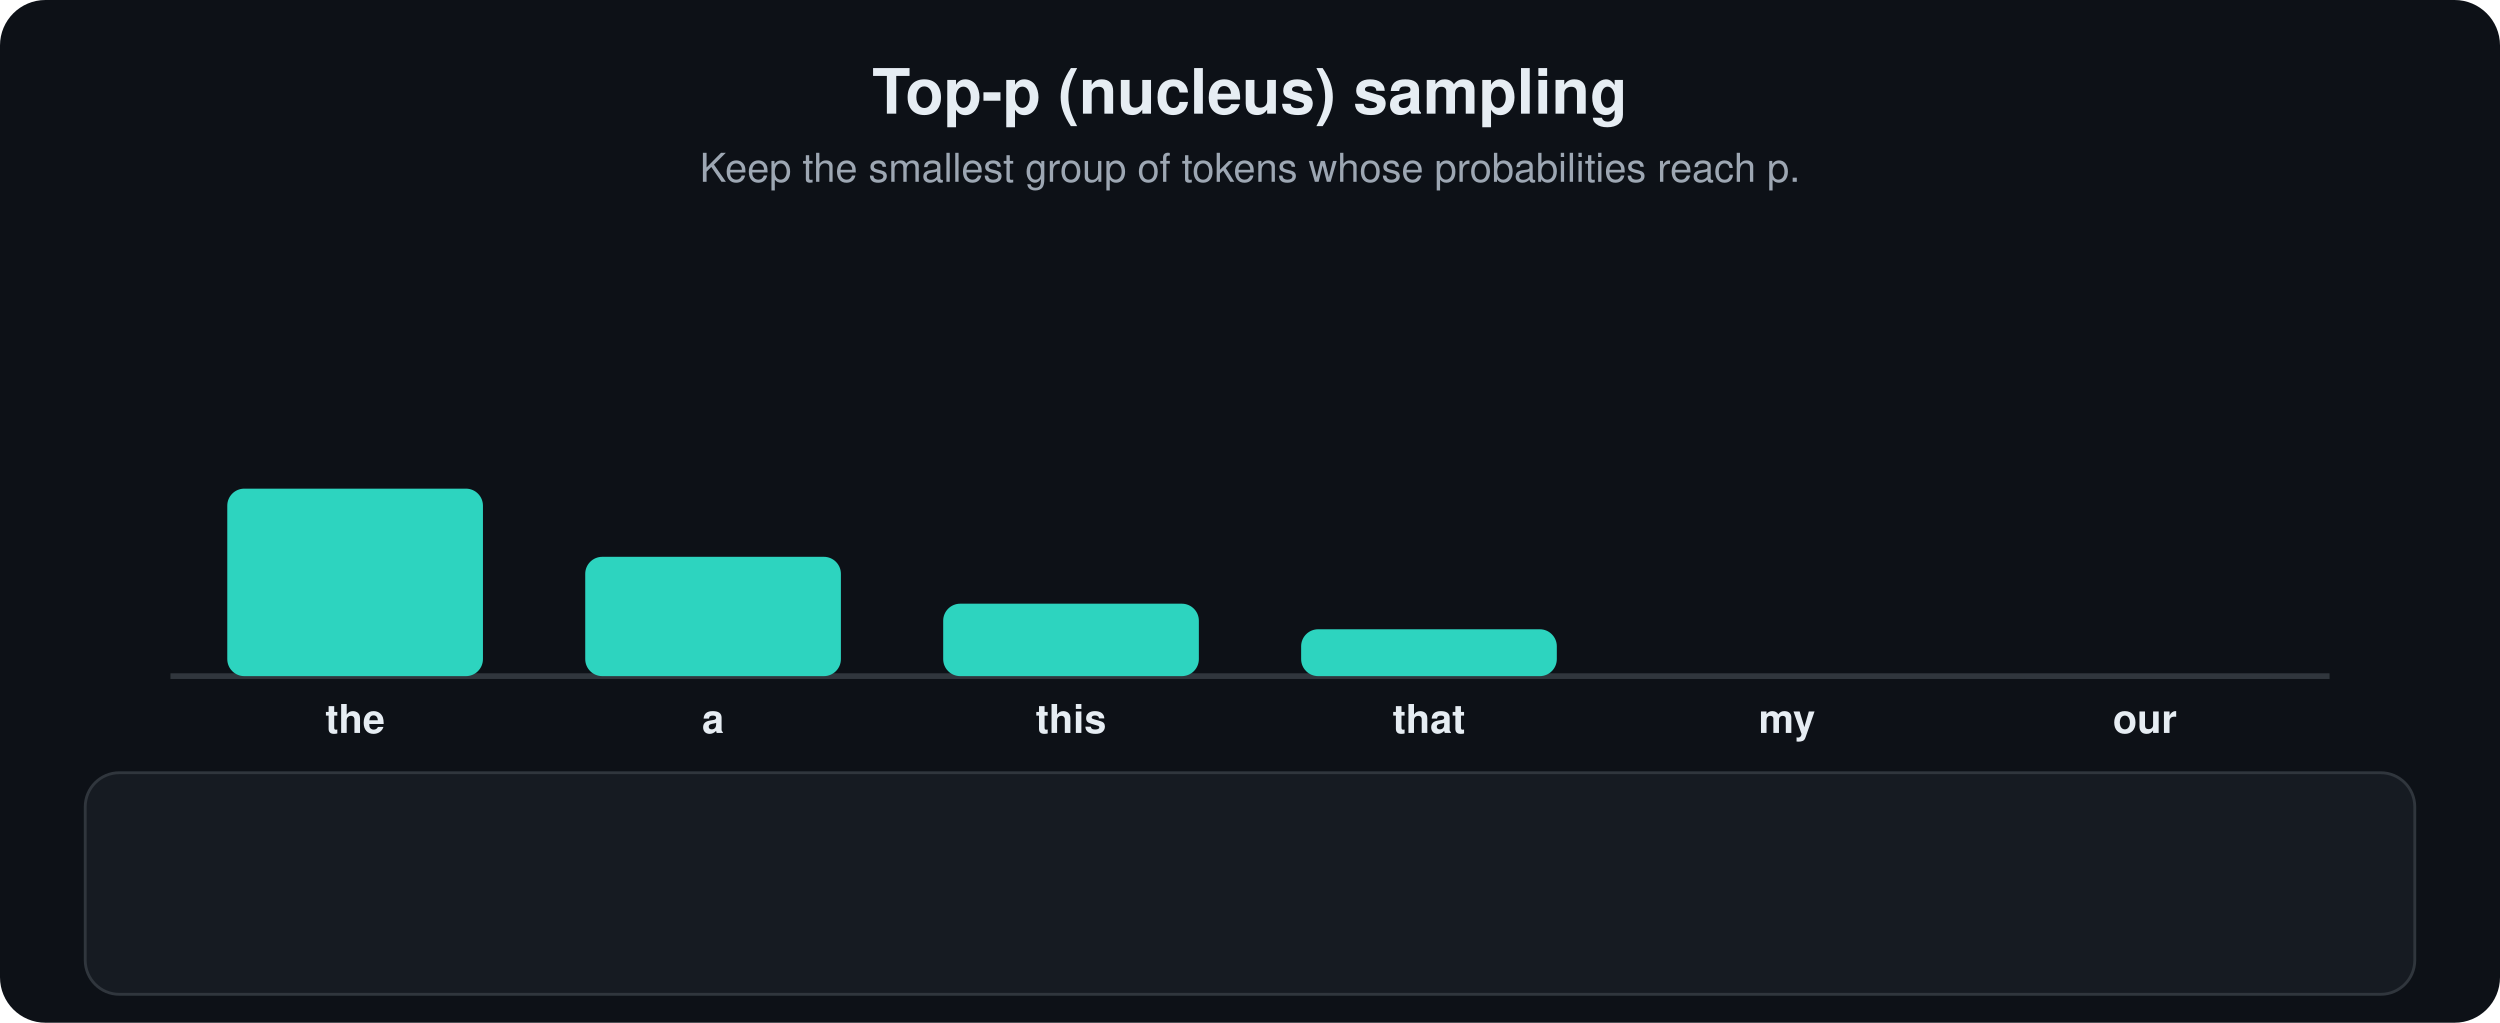
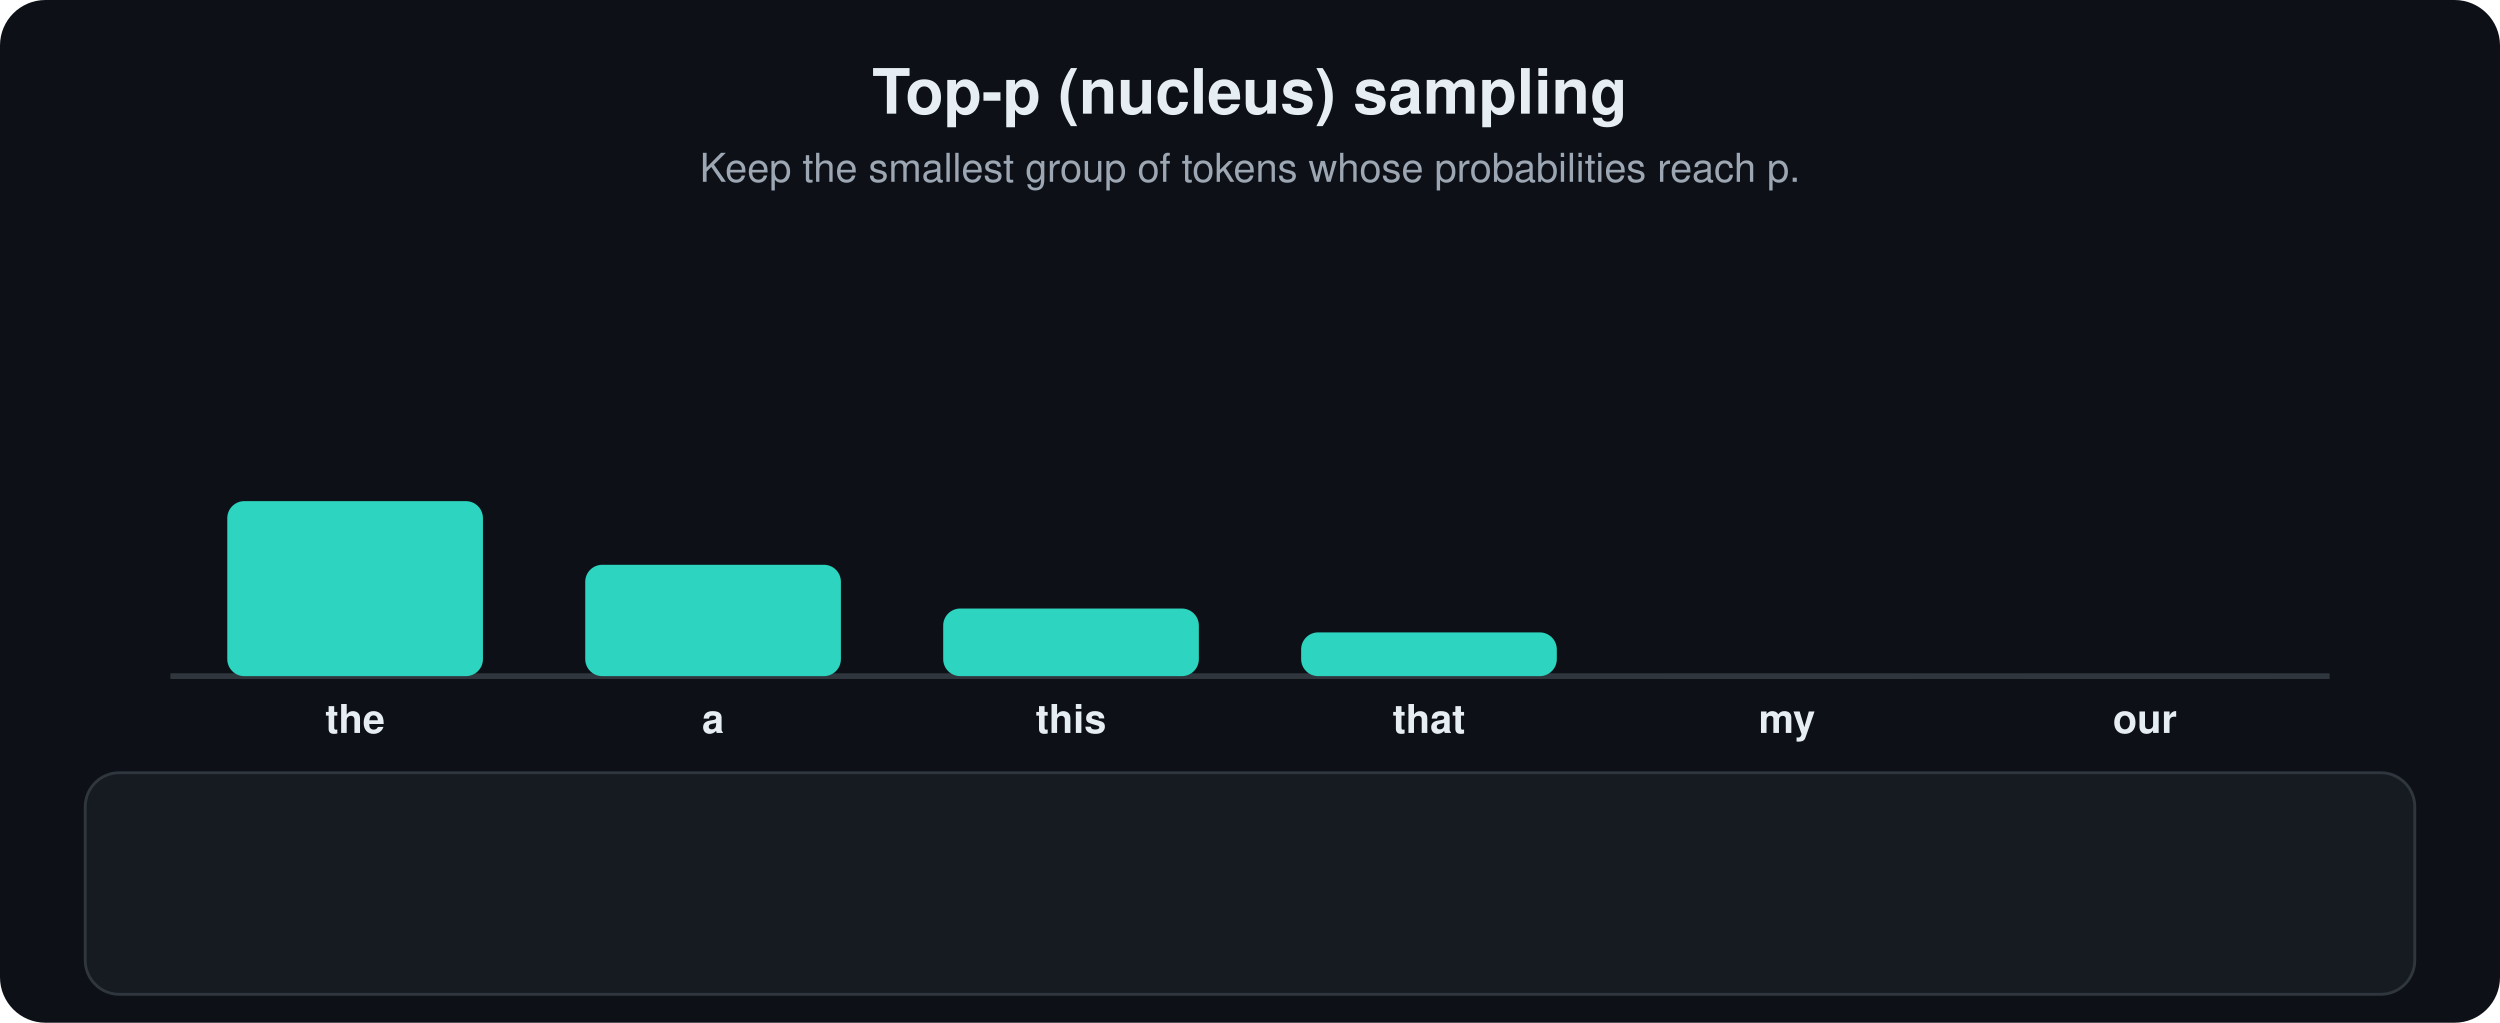
<svg xmlns="http://www.w3.org/2000/svg" viewBox="0 0 880 360" width="880" height="360" role="img" aria-labelledby="t d" font-family="-apple-system,Segoe UI,Helvetica,Arial,sans-serif">
  <defs>
    <marker id="ah" viewBox="0 0 10 10" refX="9" refY="5" markerWidth="7" markerHeight="7" orient="auto">
      <path d="M0,0 L10,5 L0,10 z" fill="#9DA7B3" />
    </marker>
  </defs>
  <rect width="880" height="360" rx="16" fill="#0D1117" />
  <text x="440.0" y="40" font-size="22" fill="#E6EDF3" font-weight="700" text-anchor="middle">Top-p (nucleus) sampling</text>
  <text x="440.0" y="64" font-size="14" fill="#9DA7B3" font-weight="400" text-anchor="middle">Keep the smallest group of tokens whose probabilities reach p.</text>
  <line x1="60" y1="238" x2="820" y2="238" stroke="#30363D" stroke-width="2" />
-   <rect x="80" y="172" width="90" height="66" rx="6" fill="#2DD4BF">
-     <animate attributeName="height" dur="9.0s" repeatCount="indefinite" calcMode="linear" keyTimes="0.0;0.06;0.333;0.393;0.667;0.727;1.0" values="66;60;60;60;60;66;66" />
-     <animate attributeName="y" dur="9.0s" repeatCount="indefinite" calcMode="linear" keyTimes="0.0;0.06;0.333;0.393;0.667;0.727;1.0" values="172;178;178;178;178;172;172" />
+   <rect x="80" y="176.4" width="90" height="61.6" rx="6" fill="#2DD4BF">
+     <animate attributeName="height" dur="9.0s" repeatCount="indefinite" calcMode="linear" keyTimes="0.0;0.06;0.333;0.393;0.667;0.727;1.0" values="61.6;56;56;56;56;61.6;61.6" />
+     <animate attributeName="y" dur="9.0s" repeatCount="indefinite" calcMode="linear" keyTimes="0.0;0.06;0.333;0.393;0.667;0.727;1.0" values="176.4;182;182;182;182;176.4;176.4" />
    <animate attributeName="fill" dur="9.0s" repeatCount="indefinite" calcMode="linear" keyTimes="0.0;0.06;0.333;0.393;0.667;0.727;1.0" values="#2DD4BF;#2DD4BF;#2DD4BF;#2DD4BF;#2DD4BF;#2DD4BF;#2DD4BF" />
  </rect>
  <text x="125" y="258" font-size="14" fill="#E6EDF3" font-weight="700" text-anchor="middle">the</text>
-   <text x="125" y="170" font-size="14" fill="#E6EDF3" font-weight="700" text-anchor="middle" opacity="0">0.40<animate attributeName="opacity" dur="9.0s" repeatCount="indefinite" keyTimes="0;0.333;0.345;1" values="1;1;0;0" />
+   <text x="125" y="174" font-size="14" fill="#E6EDF3" font-weight="700" text-anchor="middle" opacity="0">0.40<animate attributeName="opacity" dur="9.0s" repeatCount="indefinite" keyTimes="0;0.333;0.345;1" values="1;1;0;0" />
  </text>
-   <text x="125" y="170" font-size="14" fill="#E6EDF3" font-weight="700" text-anchor="middle" opacity="0">0.40<animate attributeName="opacity" dur="9.0s" repeatCount="indefinite" keyTimes="0;0.321;0.333;0.667;0.679;1" values="0;0;1;1;0;0" />
+   <text x="125" y="174" font-size="14" fill="#E6EDF3" font-weight="700" text-anchor="middle" opacity="0">0.40<animate attributeName="opacity" dur="9.0s" repeatCount="indefinite" keyTimes="0;0.321;0.333;0.667;0.679;1" values="0;0;1;1;0;0" />
  </text>
-   <text x="125" y="164" font-size="14" fill="#E6EDF3" font-weight="700" text-anchor="middle" opacity="0">0.44<animate attributeName="opacity" dur="9.0s" repeatCount="indefinite" keyTimes="0;0.655;0.667;1.0" values="0;0;1;1" />
+   <text x="125" y="168.4" font-size="14" fill="#E6EDF3" font-weight="700" text-anchor="middle" opacity="0">0.44<animate attributeName="opacity" dur="9.0s" repeatCount="indefinite" keyTimes="0;0.655;0.667;1.0" values="0;0;1;1" />
  </text>
-   <rect x="206" y="196" width="90" height="42" rx="6" fill="#2DD4BF">
-     <animate attributeName="height" dur="9.0s" repeatCount="indefinite" calcMode="linear" keyTimes="0.0;0.06;0.333;0.393;0.667;0.727;1.0" values="42;37.5;37.5;37.5;37.5;42;42" />
-     <animate attributeName="y" dur="9.0s" repeatCount="indefinite" calcMode="linear" keyTimes="0.0;0.06;0.333;0.393;0.667;0.727;1.0" values="196;200.5;200.5;200.5;200.5;196;196" />
+   <rect x="206" y="198.8" width="90" height="39.2" rx="6" fill="#2DD4BF">
+     <animate attributeName="height" dur="9.0s" repeatCount="indefinite" calcMode="linear" keyTimes="0.0;0.06;0.333;0.393;0.667;0.727;1.0" values="39.2;35;35;35;35;39.2;39.2" />
+     <animate attributeName="y" dur="9.0s" repeatCount="indefinite" calcMode="linear" keyTimes="0.0;0.06;0.333;0.393;0.667;0.727;1.0" values="198.8;203;203;203;203;198.8;198.8" />
    <animate attributeName="fill" dur="9.0s" repeatCount="indefinite" calcMode="linear" keyTimes="0.0;0.06;0.333;0.393;0.667;0.727;1.0" values="#2DD4BF;#2DD4BF;#2DD4BF;#2DD4BF;#2DD4BF;#2DD4BF;#2DD4BF" />
  </rect>
  <text x="251" y="258" font-size="14" fill="#E6EDF3" font-weight="700" text-anchor="middle">a</text>
-   <text x="251" y="192.5" font-size="14" fill="#E6EDF3" font-weight="700" text-anchor="middle" opacity="0">0.25<animate attributeName="opacity" dur="9.0s" repeatCount="indefinite" keyTimes="0;0.333;0.345;1" values="1;1;0;0" />
+   <text x="251" y="195" font-size="14" fill="#E6EDF3" font-weight="700" text-anchor="middle" opacity="0">0.25<animate attributeName="opacity" dur="9.0s" repeatCount="indefinite" keyTimes="0;0.333;0.345;1" values="1;1;0;0" />
  </text>
-   <text x="251" y="192.5" font-size="14" fill="#E6EDF3" font-weight="700" text-anchor="middle" opacity="0">0.25<animate attributeName="opacity" dur="9.0s" repeatCount="indefinite" keyTimes="0;0.321;0.333;0.667;0.679;1" values="0;0;1;1;0;0" />
+   <text x="251" y="195" font-size="14" fill="#E6EDF3" font-weight="700" text-anchor="middle" opacity="0">0.25<animate attributeName="opacity" dur="9.0s" repeatCount="indefinite" keyTimes="0;0.321;0.333;0.667;0.679;1" values="0;0;1;1;0;0" />
  </text>
-   <text x="251" y="188" font-size="14" fill="#E6EDF3" font-weight="700" text-anchor="middle" opacity="0">0.28<animate attributeName="opacity" dur="9.0s" repeatCount="indefinite" keyTimes="0;0.655;0.667;1.0" values="0;0;1;1" />
+   <text x="251" y="190.8" font-size="14" fill="#E6EDF3" font-weight="700" text-anchor="middle" opacity="0">0.28<animate attributeName="opacity" dur="9.0s" repeatCount="indefinite" keyTimes="0;0.655;0.667;1.0" values="0;0;1;1" />
  </text>
-   <rect x="332" y="212.5" width="90" height="25.5" rx="6" fill="#2DD4BF">
-     <animate attributeName="height" dur="9.0s" repeatCount="indefinite" calcMode="linear" keyTimes="0.0;0.06;0.333;0.393;0.667;0.727;1.0" values="25.5;22.5;22.5;22.5;22.5;25.5;25.5" />
-     <animate attributeName="y" dur="9.0s" repeatCount="indefinite" calcMode="linear" keyTimes="0.0;0.06;0.333;0.393;0.667;0.727;1.0" values="212.5;215.5;215.5;215.5;215.5;212.5;212.5" />
+   <rect x="332" y="214.2" width="90" height="23.8" rx="6" fill="#2DD4BF">
+     <animate attributeName="height" dur="9.0s" repeatCount="indefinite" calcMode="linear" keyTimes="0.0;0.06;0.333;0.393;0.667;0.727;1.0" values="23.8;21;21;21;21;23.8;23.8" />
+     <animate attributeName="y" dur="9.0s" repeatCount="indefinite" calcMode="linear" keyTimes="0.0;0.06;0.333;0.393;0.667;0.727;1.0" values="214.2;217;217;217;217;214.2;214.2" />
    <animate attributeName="fill" dur="9.0s" repeatCount="indefinite" calcMode="linear" keyTimes="0.0;0.06;0.333;0.393;0.667;0.727;1.0" values="#2DD4BF;#2DD4BF;#2DD4BF;#2DD4BF;#2DD4BF;#2DD4BF;#2DD4BF" />
  </rect>
  <text x="377" y="258" font-size="14" fill="#E6EDF3" font-weight="700" text-anchor="middle">this</text>
-   <text x="377" y="207.5" font-size="14" fill="#E6EDF3" font-weight="700" text-anchor="middle" opacity="0">0.15<animate attributeName="opacity" dur="9.0s" repeatCount="indefinite" keyTimes="0;0.333;0.345;1" values="1;1;0;0" />
+   <text x="377" y="209" font-size="14" fill="#E6EDF3" font-weight="700" text-anchor="middle" opacity="0">0.15<animate attributeName="opacity" dur="9.0s" repeatCount="indefinite" keyTimes="0;0.333;0.345;1" values="1;1;0;0" />
  </text>
-   <text x="377" y="207.5" font-size="14" fill="#E6EDF3" font-weight="700" text-anchor="middle" opacity="0">0.15<animate attributeName="opacity" dur="9.0s" repeatCount="indefinite" keyTimes="0;0.321;0.333;0.667;0.679;1" values="0;0;1;1;0;0" />
+   <text x="377" y="209" font-size="14" fill="#E6EDF3" font-weight="700" text-anchor="middle" opacity="0">0.15<animate attributeName="opacity" dur="9.0s" repeatCount="indefinite" keyTimes="0;0.321;0.333;0.667;0.679;1" values="0;0;1;1;0;0" />
  </text>
-   <text x="377" y="204.5" font-size="14" fill="#E6EDF3" font-weight="700" text-anchor="middle" opacity="0">0.17<animate attributeName="opacity" dur="9.0s" repeatCount="indefinite" keyTimes="0;0.655;0.667;1.0" values="0;0;1;1" />
+   <text x="377" y="206.2" font-size="14" fill="#E6EDF3" font-weight="700" text-anchor="middle" opacity="0">0.17<animate attributeName="opacity" dur="9.0s" repeatCount="indefinite" keyTimes="0;0.655;0.667;1.0" values="0;0;1;1" />
  </text>
-   <rect x="458" y="221.5" width="90" height="16.5" rx="6" fill="#2DD4BF">
-     <animate attributeName="height" dur="9.0s" repeatCount="indefinite" calcMode="linear" keyTimes="0.0;0.06;0.333;0.393;0.667;0.727;1.0" values="16.5;15;15;15;15;16.5;16.5" />
-     <animate attributeName="y" dur="9.0s" repeatCount="indefinite" calcMode="linear" keyTimes="0.0;0.06;0.333;0.393;0.667;0.727;1.0" values="221.5;223;223;223;223;221.5;221.5" />
+   <rect x="458" y="222.6" width="90" height="15.4" rx="6" fill="#2DD4BF">
+     <animate attributeName="height" dur="9.0s" repeatCount="indefinite" calcMode="linear" keyTimes="0.0;0.06;0.333;0.393;0.667;0.727;1.0" values="15.4;14;14;14;14;15.4;15.4" />
+     <animate attributeName="y" dur="9.0s" repeatCount="indefinite" calcMode="linear" keyTimes="0.0;0.06;0.333;0.393;0.667;0.727;1.0" values="222.6;224;224;224;224;222.6;222.6" />
    <animate attributeName="fill" dur="9.0s" repeatCount="indefinite" calcMode="linear" keyTimes="0.0;0.06;0.333;0.393;0.667;0.727;1.0" values="#2DD4BF;#2DD4BF;#2DD4BF;#2DD4BF;#2DD4BF;#2DD4BF;#2DD4BF" />
  </rect>
  <text x="503" y="258" font-size="14" fill="#E6EDF3" font-weight="700" text-anchor="middle">that</text>
-   <text x="503" y="215" font-size="14" fill="#E6EDF3" font-weight="700" text-anchor="middle" opacity="0">0.10<animate attributeName="opacity" dur="9.0s" repeatCount="indefinite" keyTimes="0;0.333;0.345;1" values="1;1;0;0" />
+   <text x="503" y="216" font-size="14" fill="#E6EDF3" font-weight="700" text-anchor="middle" opacity="0">0.10<animate attributeName="opacity" dur="9.0s" repeatCount="indefinite" keyTimes="0;0.333;0.345;1" values="1;1;0;0" />
  </text>
-   <text x="503" y="215" font-size="14" fill="#E6EDF3" font-weight="700" text-anchor="middle" opacity="0">0.10<animate attributeName="opacity" dur="9.0s" repeatCount="indefinite" keyTimes="0;0.321;0.333;0.667;0.679;1" values="0;0;1;1;0;0" />
+   <text x="503" y="216" font-size="14" fill="#E6EDF3" font-weight="700" text-anchor="middle" opacity="0">0.10<animate attributeName="opacity" dur="9.0s" repeatCount="indefinite" keyTimes="0;0.321;0.333;0.667;0.679;1" values="0;0;1;1;0;0" />
  </text>
-   <text x="503" y="213.5" font-size="14" fill="#E6EDF3" font-weight="700" text-anchor="middle" opacity="0">0.11<animate attributeName="opacity" dur="9.0s" repeatCount="indefinite" keyTimes="0;0.655;0.667;1.0" values="0;0;1;1" />
+   <text x="503" y="214.6" font-size="14" fill="#E6EDF3" font-weight="700" text-anchor="middle" opacity="0">0.11<animate attributeName="opacity" dur="9.0s" repeatCount="indefinite" keyTimes="0;0.655;0.667;1.0" values="0;0;1;1" />
  </text>
  <rect x="584" y="238" width="90" height="1" rx="6" fill="#30363D">
-     <animate attributeName="height" dur="9.0s" repeatCount="indefinite" calcMode="linear" keyTimes="0.0;0.06;0.333;0.393;0.667;0.727;1.0" values="1;9;9;9;9;1;1" />
-     <animate attributeName="y" dur="9.0s" repeatCount="indefinite" calcMode="linear" keyTimes="0.0;0.06;0.333;0.393;0.667;0.727;1.0" values="238;229;229;229;229;238;238" />
+     <animate attributeName="height" dur="9.0s" repeatCount="indefinite" calcMode="linear" keyTimes="0.0;0.06;0.333;0.393;0.667;0.727;1.0" values="1;8.4;8.4;8.4;8.4;1;1" />
+     <animate attributeName="y" dur="9.0s" repeatCount="indefinite" calcMode="linear" keyTimes="0.0;0.06;0.333;0.393;0.667;0.727;1.0" values="238;229.6;229.6;229.6;229.6;238;238" />
    <animate attributeName="fill" dur="9.0s" repeatCount="indefinite" calcMode="linear" keyTimes="0.0;0.06;0.333;0.393;0.667;0.727;1.0" values="#30363D;#2DD4BF;#2DD4BF;#30363D;#30363D;#30363D;#30363D" />
  </rect>
  <text x="629" y="258" font-size="14" fill="#E6EDF3" font-weight="700" text-anchor="middle">my</text>
-   <text x="629" y="221" font-size="14" fill="#E6EDF3" font-weight="700" text-anchor="middle" opacity="0">0.06<animate attributeName="opacity" dur="9.0s" repeatCount="indefinite" keyTimes="0;0.333;0.345;1" values="1;1;0;0" />
+   <text x="629" y="221.6" font-size="14" fill="#E6EDF3" font-weight="700" text-anchor="middle" opacity="0">0.06<animate attributeName="opacity" dur="9.0s" repeatCount="indefinite" keyTimes="0;0.333;0.345;1" values="1;1;0;0" />
  </text>
-   <text x="629" y="221" font-size="14" fill="#9DA7B3" font-weight="700" text-anchor="middle" opacity="0">0.06<animate attributeName="opacity" dur="9.0s" repeatCount="indefinite" keyTimes="0;0.321;0.333;0.667;0.679;1" values="0;0;1;1;0;0" />
+   <text x="629" y="221.6" font-size="14" fill="#9DA7B3" font-weight="700" text-anchor="middle" opacity="0">0.06<animate attributeName="opacity" dur="9.0s" repeatCount="indefinite" keyTimes="0;0.321;0.333;0.667;0.679;1" values="0;0;1;1;0;0" />
  </text>
  <text x="629" y="230" font-size="14" fill="#9DA7B3" font-weight="700" text-anchor="middle" opacity="0">0.00<animate attributeName="opacity" dur="9.0s" repeatCount="indefinite" keyTimes="0;0.655;0.667;1.0" values="0;0;1;1" />
  </text>
  <rect x="710" y="238" width="90" height="1" rx="6" fill="#30363D">
-     <animate attributeName="height" dur="9.0s" repeatCount="indefinite" calcMode="linear" keyTimes="0.0;0.06;0.333;0.393;0.667;0.727;1.0" values="1;6;6;6;6;1;1" />
-     <animate attributeName="y" dur="9.0s" repeatCount="indefinite" calcMode="linear" keyTimes="0.0;0.06;0.333;0.393;0.667;0.727;1.0" values="238;232;232;232;232;238;238" />
+     <animate attributeName="height" dur="9.0s" repeatCount="indefinite" calcMode="linear" keyTimes="0.0;0.06;0.333;0.393;0.667;0.727;1.0" values="1;5.6;5.6;5.6;5.6;1;1" />
+     <animate attributeName="y" dur="9.0s" repeatCount="indefinite" calcMode="linear" keyTimes="0.0;0.06;0.333;0.393;0.667;0.727;1.0" values="238;232.4;232.4;232.4;232.4;238;238" />
    <animate attributeName="fill" dur="9.0s" repeatCount="indefinite" calcMode="linear" keyTimes="0.0;0.06;0.333;0.393;0.667;0.727;1.0" values="#30363D;#2DD4BF;#2DD4BF;#30363D;#30363D;#30363D;#30363D" />
  </rect>
  <text x="755" y="258" font-size="14" fill="#E6EDF3" font-weight="700" text-anchor="middle">our</text>
-   <text x="755" y="224" font-size="14" fill="#E6EDF3" font-weight="700" text-anchor="middle" opacity="0">0.04<animate attributeName="opacity" dur="9.0s" repeatCount="indefinite" keyTimes="0;0.333;0.345;1" values="1;1;0;0" />
+   <text x="755" y="224.4" font-size="14" fill="#E6EDF3" font-weight="700" text-anchor="middle" opacity="0">0.04<animate attributeName="opacity" dur="9.0s" repeatCount="indefinite" keyTimes="0;0.333;0.345;1" values="1;1;0;0" />
  </text>
-   <text x="755" y="224" font-size="14" fill="#9DA7B3" font-weight="700" text-anchor="middle" opacity="0">0.04<animate attributeName="opacity" dur="9.0s" repeatCount="indefinite" keyTimes="0;0.321;0.333;0.667;0.679;1" values="0;0;1;1;0;0" />
+   <text x="755" y="224.4" font-size="14" fill="#9DA7B3" font-weight="700" text-anchor="middle" opacity="0">0.04<animate attributeName="opacity" dur="9.0s" repeatCount="indefinite" keyTimes="0;0.321;0.333;0.667;0.679;1" values="0;0;1;1;0;0" />
  </text>
  <text x="755" y="230" font-size="14" fill="#9DA7B3" font-weight="700" text-anchor="middle" opacity="0">0.00<animate attributeName="opacity" dur="9.0s" repeatCount="indefinite" keyTimes="0;0.655;0.667;1.0" values="0;0;1;1" />
  </text>
-   <text x="40" y="100" font-size="18" fill="#2DD4BF" font-weight="700" opacity="0">All tokens<animate attributeName="opacity" dur="9.0s" repeatCount="indefinite" keyTimes="0;0.333;0.345;1" values="1;1;0;0" />
+   <text x="840" y="100" font-size="18" fill="#2DD4BF" font-weight="700" text-anchor="end" opacity="0">All tokens<animate attributeName="opacity" dur="9.0s" repeatCount="indefinite" keyTimes="0;0.333;0.345;1" values="1;1;0;0" />
  </text>
-   <text x="40" y="100" font-size="18" fill="#2DD4BF" font-weight="700" opacity="0">Reach p = 0.90<animate attributeName="opacity" dur="9.0s" repeatCount="indefinite" keyTimes="0;0.321;0.333;0.667;0.679;1" values="0;0;1;1;0;0" />
+   <text x="840" y="100" font-size="18" fill="#2DD4BF" font-weight="700" text-anchor="end" opacity="0">Reach p = 0.90<animate attributeName="opacity" dur="9.0s" repeatCount="indefinite" keyTimes="0;0.321;0.333;0.667;0.679;1" values="0;0;1;1;0;0" />
  </text>
-   <text x="40" y="100" font-size="18" fill="#2DD4BF" font-weight="700" opacity="0">Renormalise<animate attributeName="opacity" dur="9.0s" repeatCount="indefinite" keyTimes="0;0.655;0.667;1.0" values="0;0;1;1" />
+   <text x="840" y="100" font-size="18" fill="#2DD4BF" font-weight="700" text-anchor="end" opacity="0">Renormalise<animate attributeName="opacity" dur="9.0s" repeatCount="indefinite" keyTimes="0;0.655;0.667;1.0" values="0;0;1;1" />
  </text>
  <rect x="30" y="272" width="820" height="78" rx="12" fill="#161B22" stroke="#30363D" />
  <text x="440.0" y="303" font-size="15" fill="#E6EDF3" font-weight="700" text-anchor="middle" opacity="0">1. Sort tokens from most to least likely<animate attributeName="opacity" dur="9.0s" repeatCount="indefinite" keyTimes="0;0.333;0.345;1" values="1;1;0;0" />
  </text>
  <text x="440.0" y="327" font-size="15" fill="#9DA7B3" font-weight="400" text-anchor="middle" opacity="0">Same probabilities as the top-k example.<animate attributeName="opacity" dur="9.0s" repeatCount="indefinite" keyTimes="0;0.333;0.345;1" values="1;1;0;0" />
  </text>
  <text x="836" y="342" font-size="12" fill="#9DA7B3" text-anchor="end" opacity="0">Step 1 of 3<animate attributeName="opacity" dur="9.0s" repeatCount="indefinite" keyTimes="0;0.333;0.345;1" values="1;1;0;0" />
  </text>
  <text x="440.0" y="303" font-size="15" fill="#E6EDF3" font-weight="700" text-anchor="middle" opacity="0">2. Add from the top until the total reaches 0.90<animate attributeName="opacity" dur="9.0s" repeatCount="indefinite" keyTimes="0;0.321;0.333;0.667;0.679;1" values="0;0;1;1;0;0" />
  </text>
  <text x="440.0" y="327" font-size="15" fill="#9DA7B3" font-weight="400" text-anchor="middle" opacity="0">0.40, 0.65, 0.80, 0.90. So keep 4 tokens.<animate attributeName="opacity" dur="9.0s" repeatCount="indefinite" keyTimes="0;0.321;0.333;0.667;0.679;1" values="0;0;1;1;0;0" />
  </text>
  <text x="836" y="342" font-size="12" fill="#9DA7B3" text-anchor="end" opacity="0">Step 2 of 3<animate attributeName="opacity" dur="9.0s" repeatCount="indefinite" keyTimes="0;0.321;0.333;0.667;0.679;1" values="0;0;1;1;0;0" />
  </text>
  <text x="440.0" y="303" font-size="15" fill="#E6EDF3" font-weight="700" text-anchor="middle" opacity="0">3. Rescale the kept tokens to add up to 1<animate attributeName="opacity" dur="9.0s" repeatCount="indefinite" keyTimes="0;0.655;0.667;1.0" values="0;0;1;1" />
  </text>
  <text x="440.0" y="327" font-size="15" fill="#9DA7B3" font-weight="400" text-anchor="middle" opacity="0">Sample from these 4. The group size adapts to each situation.<animate attributeName="opacity" dur="9.0s" repeatCount="indefinite" keyTimes="0;0.655;0.667;1.0" values="0;0;1;1" />
  </text>
  <text x="836" y="342" font-size="12" fill="#9DA7B3" text-anchor="end" opacity="0">Step 3 of 3<animate attributeName="opacity" dur="9.0s" repeatCount="indefinite" keyTimes="0;0.655;0.667;1.0" values="0;0;1;1" />
  </text>
</svg>
